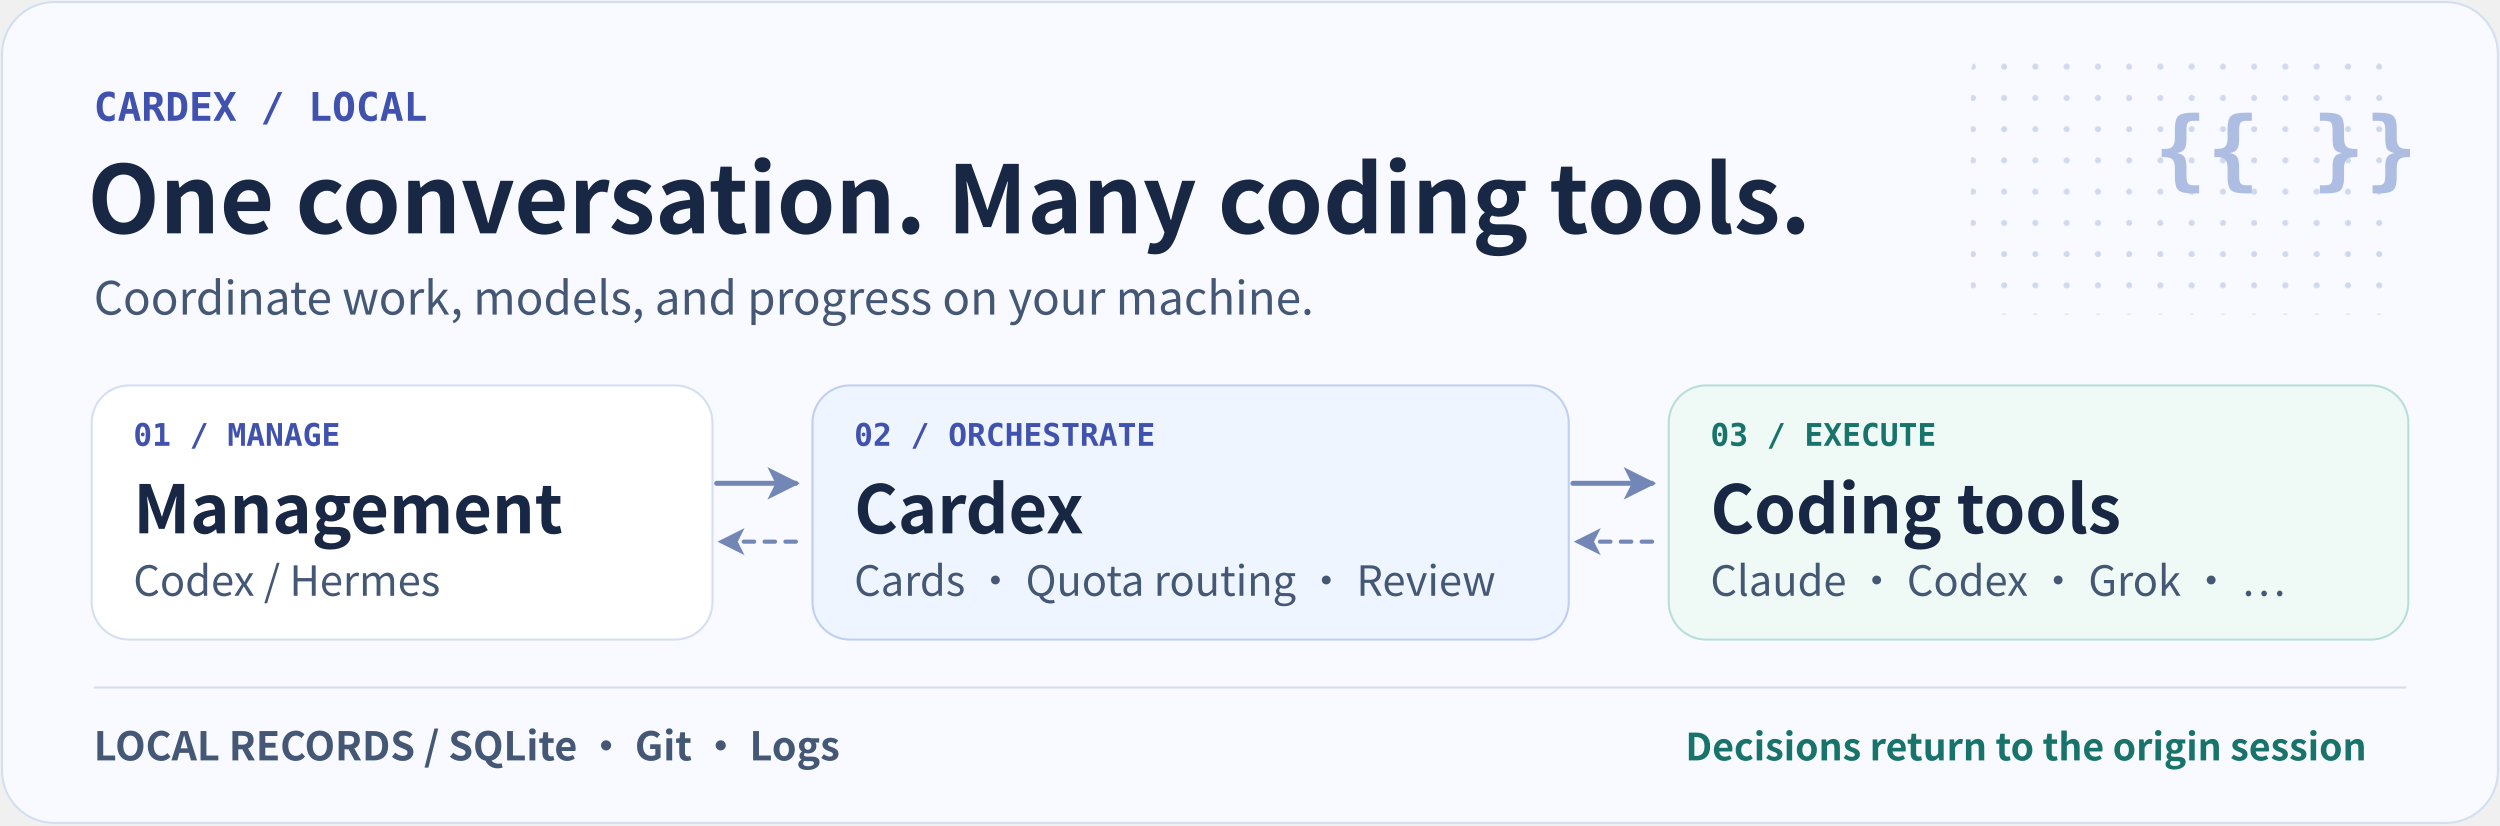
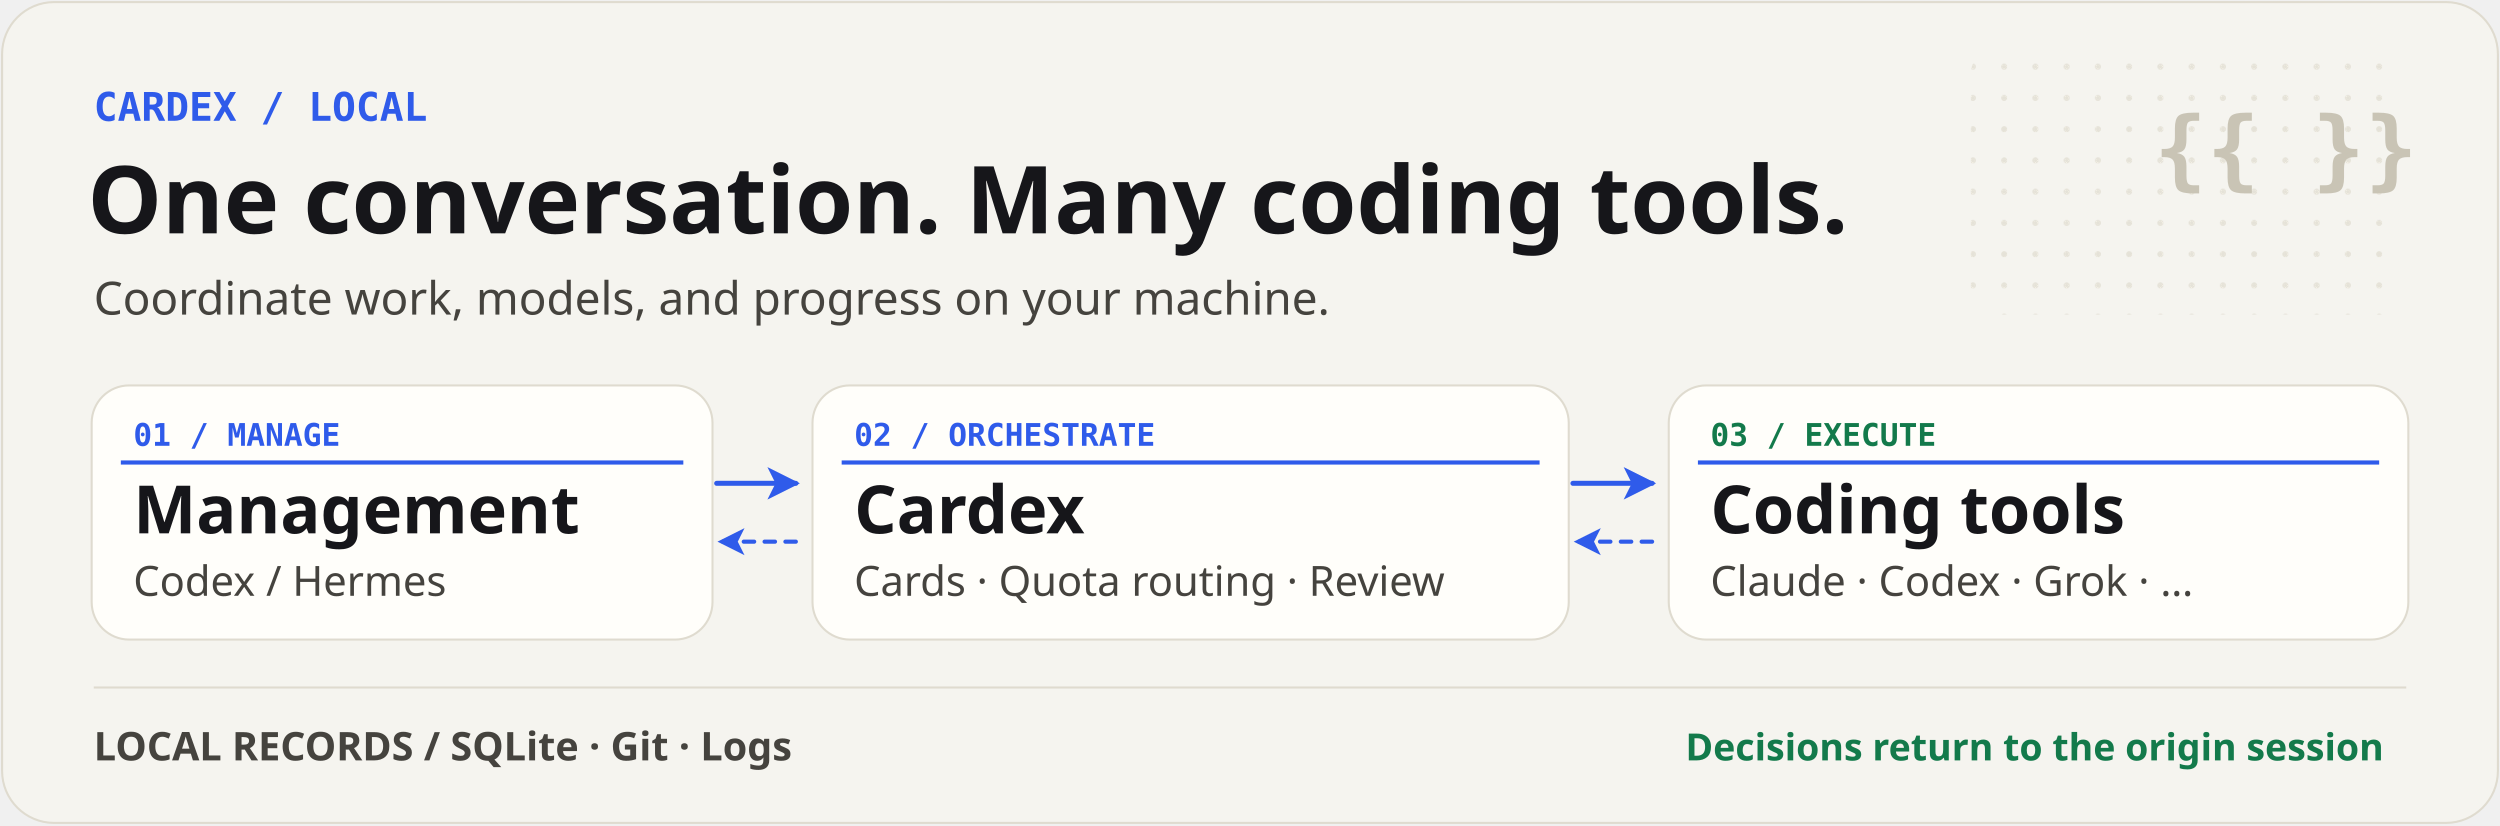
<svg xmlns="http://www.w3.org/2000/svg" width="1200" height="396" viewBox="0 0 1200 396" role="img" aria-labelledby="title description" xml:lang="en">
  <defs>
    <pattern id="dots" width="15" height="15" patternUnits="userSpaceOnUse">
-       <circle cx="2" cy="2" r="1.45" fill="#bcc9e6" />
+       <circle cx="2" cy="2" r="1.45" fill="#DFDBCF" />
    </pattern>
    <marker id="arrow" viewBox="0 0 8 8" markerWidth="6.5" markerHeight="6.5" refX="7" refY="4" orient="auto-start-reverse">
-       <path d="M0 0L8 4L0 8L2 4Z" fill="#7387b7" />
+       <path d="M0 0L8 4L0 8L2 4Z" fill="#2F5BEA" />
    </marker>
  </defs>
-   <rect x="1" y="1" width="1198" height="394" rx="25" fill="#f8faff" stroke="#d4def1" />
+   <rect x="1" y="1" width="1198" height="394" rx="25" fill="#F5F4EF" stroke="#DFDBCF" />
  <rect x="946" y="25" width="209" height="126" rx="10" fill="url(#dots)" opacity=".71" />
-   <text x="1034" y="86" font-family="ui-monospace,SFMono-Regular,Menlo,Consolas,monospace" font-size="42" font-weight="600" fill="#aebde2">{{  }}</text>
-   <text x="45" y="58" font-family="ui-monospace,SFMono-Regular,Menlo,Consolas,monospace" font-size="19" font-weight="750" fill="#4052ad">CARDEX   /   LOCAL</text>
-   <text x="42" y="112" font-family="-apple-system,BlinkMacSystemFont,&quot;Segoe UI&quot;,&quot;PingFang SC&quot;,&quot;Hiragino Sans GB&quot;,&quot;Noto Sans CJK SC&quot;,sans-serif" font-size="45" font-weight="750" fill="#172744">One conversation. Many coding tools.</text>
-   <text x="45" y="151" font-family="-apple-system,BlinkMacSystemFont,&quot;Segoe UI&quot;,&quot;PingFang SC&quot;,&quot;Hiragino Sans GB&quot;,&quot;Noto Sans CJK SC&quot;,sans-serif" font-size="22" font-weight="480" fill="#445775">Coordinate work, models, and progress on your machine.</text>
-   <path d="M344 232 H382" fill="none" stroke="#7387b7" stroke-width="2.4" stroke-linecap="round" stroke-linejoin="round" marker-end="url(#arrow)" />
-   <path d="M755 232 H793" fill="none" stroke="#7387b7" stroke-width="2.4" stroke-linecap="round" stroke-linejoin="round" marker-end="url(#arrow)" />
-   <path d="M382 260 H346" fill="none" stroke="#7387b7" stroke-width="2" stroke-dasharray="5 5" stroke-linecap="round" stroke-linejoin="round" marker-end="url(#arrow)" />
-   <path d="M793 260 H757" fill="none" stroke="#7387b7" stroke-width="2" stroke-dasharray="5 5" stroke-linecap="round" stroke-linejoin="round" marker-end="url(#arrow)" />
-   <rect x="44" y="185" width="298" height="122" rx="18" fill="#fff" stroke="#d4dff1" />
-   <text x="64" y="214" font-family="ui-monospace,SFMono-Regular,Menlo,Consolas,monospace" font-size="15" font-weight="700" fill="#4052ad">01 / MANAGE</text>
-   <text x="64" y="256" font-family="-apple-system,BlinkMacSystemFont,&quot;Segoe UI&quot;,&quot;PingFang SC&quot;,&quot;Hiragino Sans GB&quot;,&quot;Noto Sans CJK SC&quot;,sans-serif" font-size="32" font-weight="740" fill="#172744">Management</text>
-   <text x="64" y="286" font-family="-apple-system,BlinkMacSystemFont,&quot;Segoe UI&quot;,&quot;PingFang SC&quot;,&quot;Hiragino Sans GB&quot;,&quot;Noto Sans CJK SC&quot;,sans-serif" font-size="20" font-weight="490" fill="#445775">Codex  /  Hermes</text>
-   <rect x="390" y="185" width="363" height="122" rx="18" fill="#eef5ff" stroke="#bfcff0" />
-   <text x="410" y="214" font-family="ui-monospace,SFMono-Regular,Menlo,Consolas,monospace" font-size="15" font-weight="700" fill="#4052ad">02 / ORCHESTRATE</text>
-   <text x="410" y="256" font-family="-apple-system,BlinkMacSystemFont,&quot;Segoe UI&quot;,&quot;PingFang SC&quot;,&quot;Hiragino Sans GB&quot;,&quot;Noto Sans CJK SC&quot;,sans-serif" font-size="32" font-weight="740" fill="#172744">Cardex</text>
-   <text x="410" y="286" font-family="-apple-system,BlinkMacSystemFont,&quot;Segoe UI&quot;,&quot;PingFang SC&quot;,&quot;Hiragino Sans GB&quot;,&quot;Noto Sans CJK SC&quot;,sans-serif" font-size="20" font-weight="490" fill="#445775">Cards · Quota routing · Review</text>
-   <rect x="801" y="185" width="355" height="122" rx="18" fill="#effaf7" stroke="#b9ded7" />
-   <text x="821" y="214" font-family="ui-monospace,SFMono-Regular,Menlo,Consolas,monospace" font-size="15" font-weight="700" fill="#18736b">03 / EXECUTE</text>
-   <text x="821" y="256" font-family="-apple-system,BlinkMacSystemFont,&quot;Segoe UI&quot;,&quot;PingFang SC&quot;,&quot;Hiragino Sans GB&quot;,&quot;Noto Sans CJK SC&quot;,sans-serif" font-size="32" font-weight="740" fill="#172744">Coding tools</text>
-   <text x="821" y="286" font-family="-apple-system,BlinkMacSystemFont,&quot;Segoe UI&quot;,&quot;PingFang SC&quot;,&quot;Hiragino Sans GB&quot;,&quot;Noto Sans CJK SC&quot;,sans-serif" font-size="20" font-weight="490" fill="#445775">Claude · Codex · Grok · …</text>
-   <path d="M45 330 H1155" stroke="#d4deef" />
-   <text x="45" y="365" font-family="-apple-system,BlinkMacSystemFont,&quot;Segoe UI&quot;,&quot;PingFang SC&quot;,&quot;Hiragino Sans GB&quot;,&quot;Noto Sans CJK SC&quot;,sans-serif" font-size="19" font-weight="650" fill="#445775">LOCAL RECORDS  /  SQLite · Git · Logs</text>
-   <text x="809" y="365" font-family="-apple-system,BlinkMacSystemFont,&quot;Segoe UI&quot;,&quot;PingFang SC&quot;,&quot;Hiragino Sans GB&quot;,&quot;Noto Sans CJK SC&quot;,sans-serif" font-size="18" font-weight="550" fill="#18736b">Decisions return to the origin session</text>
+   <text x="1034" y="86" font-family="&quot;Geist Mono&quot;,ui-monospace,SFMono-Regular,Menlo,Consolas,monospace" font-size="42" font-weight="600" fill="#C9C4B5">{{  }}</text>
+   <text x="45" y="58" font-family="&quot;Geist Mono&quot;,ui-monospace,SFMono-Regular,Menlo,Consolas,monospace" font-size="19" font-weight="750" fill="#2F5BEA">CARDEX   /   LOCAL</text>
+   <text x="42" y="112" font-family="&quot;Manrope&quot;,&quot;PingFang SC&quot;,&quot;Noto Sans SC&quot;,&quot;Hiragino Sans GB&quot;,sans-serif" font-size="45" font-weight="750" fill="#16161A">One conversation. Many coding tools.</text>
+   <text x="45" y="151" font-family="&quot;Manrope&quot;,&quot;PingFang SC&quot;,&quot;Noto Sans SC&quot;,&quot;Hiragino Sans GB&quot;,sans-serif" font-size="22" font-weight="480" fill="#45433E">Coordinate work, models, and progress on your machine.</text>
+   <path d="M344 232 H382" fill="none" stroke="#2F5BEA" stroke-width="2.4" stroke-linecap="round" stroke-linejoin="round" marker-end="url(#arrow)" />
+   <path d="M755 232 H793" fill="none" stroke="#2F5BEA" stroke-width="2.4" stroke-linecap="round" stroke-linejoin="round" marker-end="url(#arrow)" />
+   <path d="M382 260 H346" fill="none" stroke="#2F5BEA" stroke-width="2" stroke-dasharray="5 5" stroke-linecap="round" stroke-linejoin="round" marker-end="url(#arrow)" />
+   <path d="M793 260 H757" fill="none" stroke="#2F5BEA" stroke-width="2" stroke-dasharray="5 5" stroke-linecap="round" stroke-linejoin="round" marker-end="url(#arrow)" />
+   <rect x="44" y="185" width="298" height="122" rx="18" fill="#FFFEFA" stroke="#DFDBCF" />
+   <rect x="58" y="221" width="270" height="2" fill="#2F5BEA" />
+   <text x="64" y="214" font-family="&quot;Geist Mono&quot;,ui-monospace,SFMono-Regular,Menlo,Consolas,monospace" font-size="15" font-weight="700" fill="#2F5BEA">01 / MANAGE</text>
+   <text x="64" y="256" font-family="&quot;Manrope&quot;,&quot;PingFang SC&quot;,&quot;Noto Sans SC&quot;,&quot;Hiragino Sans GB&quot;,sans-serif" font-size="32" font-weight="740" fill="#16161A">Management</text>
+   <text x="64" y="286" font-family="&quot;Manrope&quot;,&quot;PingFang SC&quot;,&quot;Noto Sans SC&quot;,&quot;Hiragino Sans GB&quot;,sans-serif" font-size="20" font-weight="490" fill="#45433E">Codex  /  Hermes</text>
+   <rect x="390" y="185" width="363" height="122" rx="18" fill="#FFFEFA" stroke="#DFDBCF" />
+   <rect x="404" y="221" width="335" height="2" fill="#2F5BEA" />
+   <text x="410" y="214" font-family="&quot;Geist Mono&quot;,ui-monospace,SFMono-Regular,Menlo,Consolas,monospace" font-size="15" font-weight="700" fill="#2F5BEA">02 / ORCHESTRATE</text>
+   <text x="410" y="256" font-family="&quot;Manrope&quot;,&quot;PingFang SC&quot;,&quot;Noto Sans SC&quot;,&quot;Hiragino Sans GB&quot;,sans-serif" font-size="32" font-weight="740" fill="#16161A">Cardex</text>
+   <text x="410" y="286" font-family="&quot;Manrope&quot;,&quot;PingFang SC&quot;,&quot;Noto Sans SC&quot;,&quot;Hiragino Sans GB&quot;,sans-serif" font-size="20" font-weight="490" fill="#45433E">Cards · Quota routing · Review</text>
+   <rect x="801" y="185" width="355" height="122" rx="18" fill="#FFFEFA" stroke="#DFDBCF" />
+   <rect x="815" y="221" width="327" height="2" fill="#2F5BEA" />
+   <text x="821" y="214" font-family="&quot;Geist Mono&quot;,ui-monospace,SFMono-Regular,Menlo,Consolas,monospace" font-size="15" font-weight="700" fill="#137A4B">03 / EXECUTE</text>
+   <text x="821" y="256" font-family="&quot;Manrope&quot;,&quot;PingFang SC&quot;,&quot;Noto Sans SC&quot;,&quot;Hiragino Sans GB&quot;,sans-serif" font-size="32" font-weight="740" fill="#16161A">Coding tools</text>
+   <text x="821" y="286" font-family="&quot;Manrope&quot;,&quot;PingFang SC&quot;,&quot;Noto Sans SC&quot;,&quot;Hiragino Sans GB&quot;,sans-serif" font-size="20" font-weight="490" fill="#45433E">Claude · Codex · Grok · …</text>
+   <path d="M45 330 H1155" stroke="#DFDBCF" />
+   <text x="45" y="365" font-family="&quot;Manrope&quot;,&quot;PingFang SC&quot;,&quot;Noto Sans SC&quot;,&quot;Hiragino Sans GB&quot;,sans-serif" font-size="19" font-weight="650" fill="#45433E">LOCAL RECORDS  /  SQLite · Git · Logs</text>
+   <text x="809" y="365" font-family="&quot;Manrope&quot;,&quot;PingFang SC&quot;,&quot;Noto Sans SC&quot;,&quot;Hiragino Sans GB&quot;,sans-serif" font-size="18" font-weight="550" fill="#137A4B">Decisions return to the origin session</text>
</svg>
